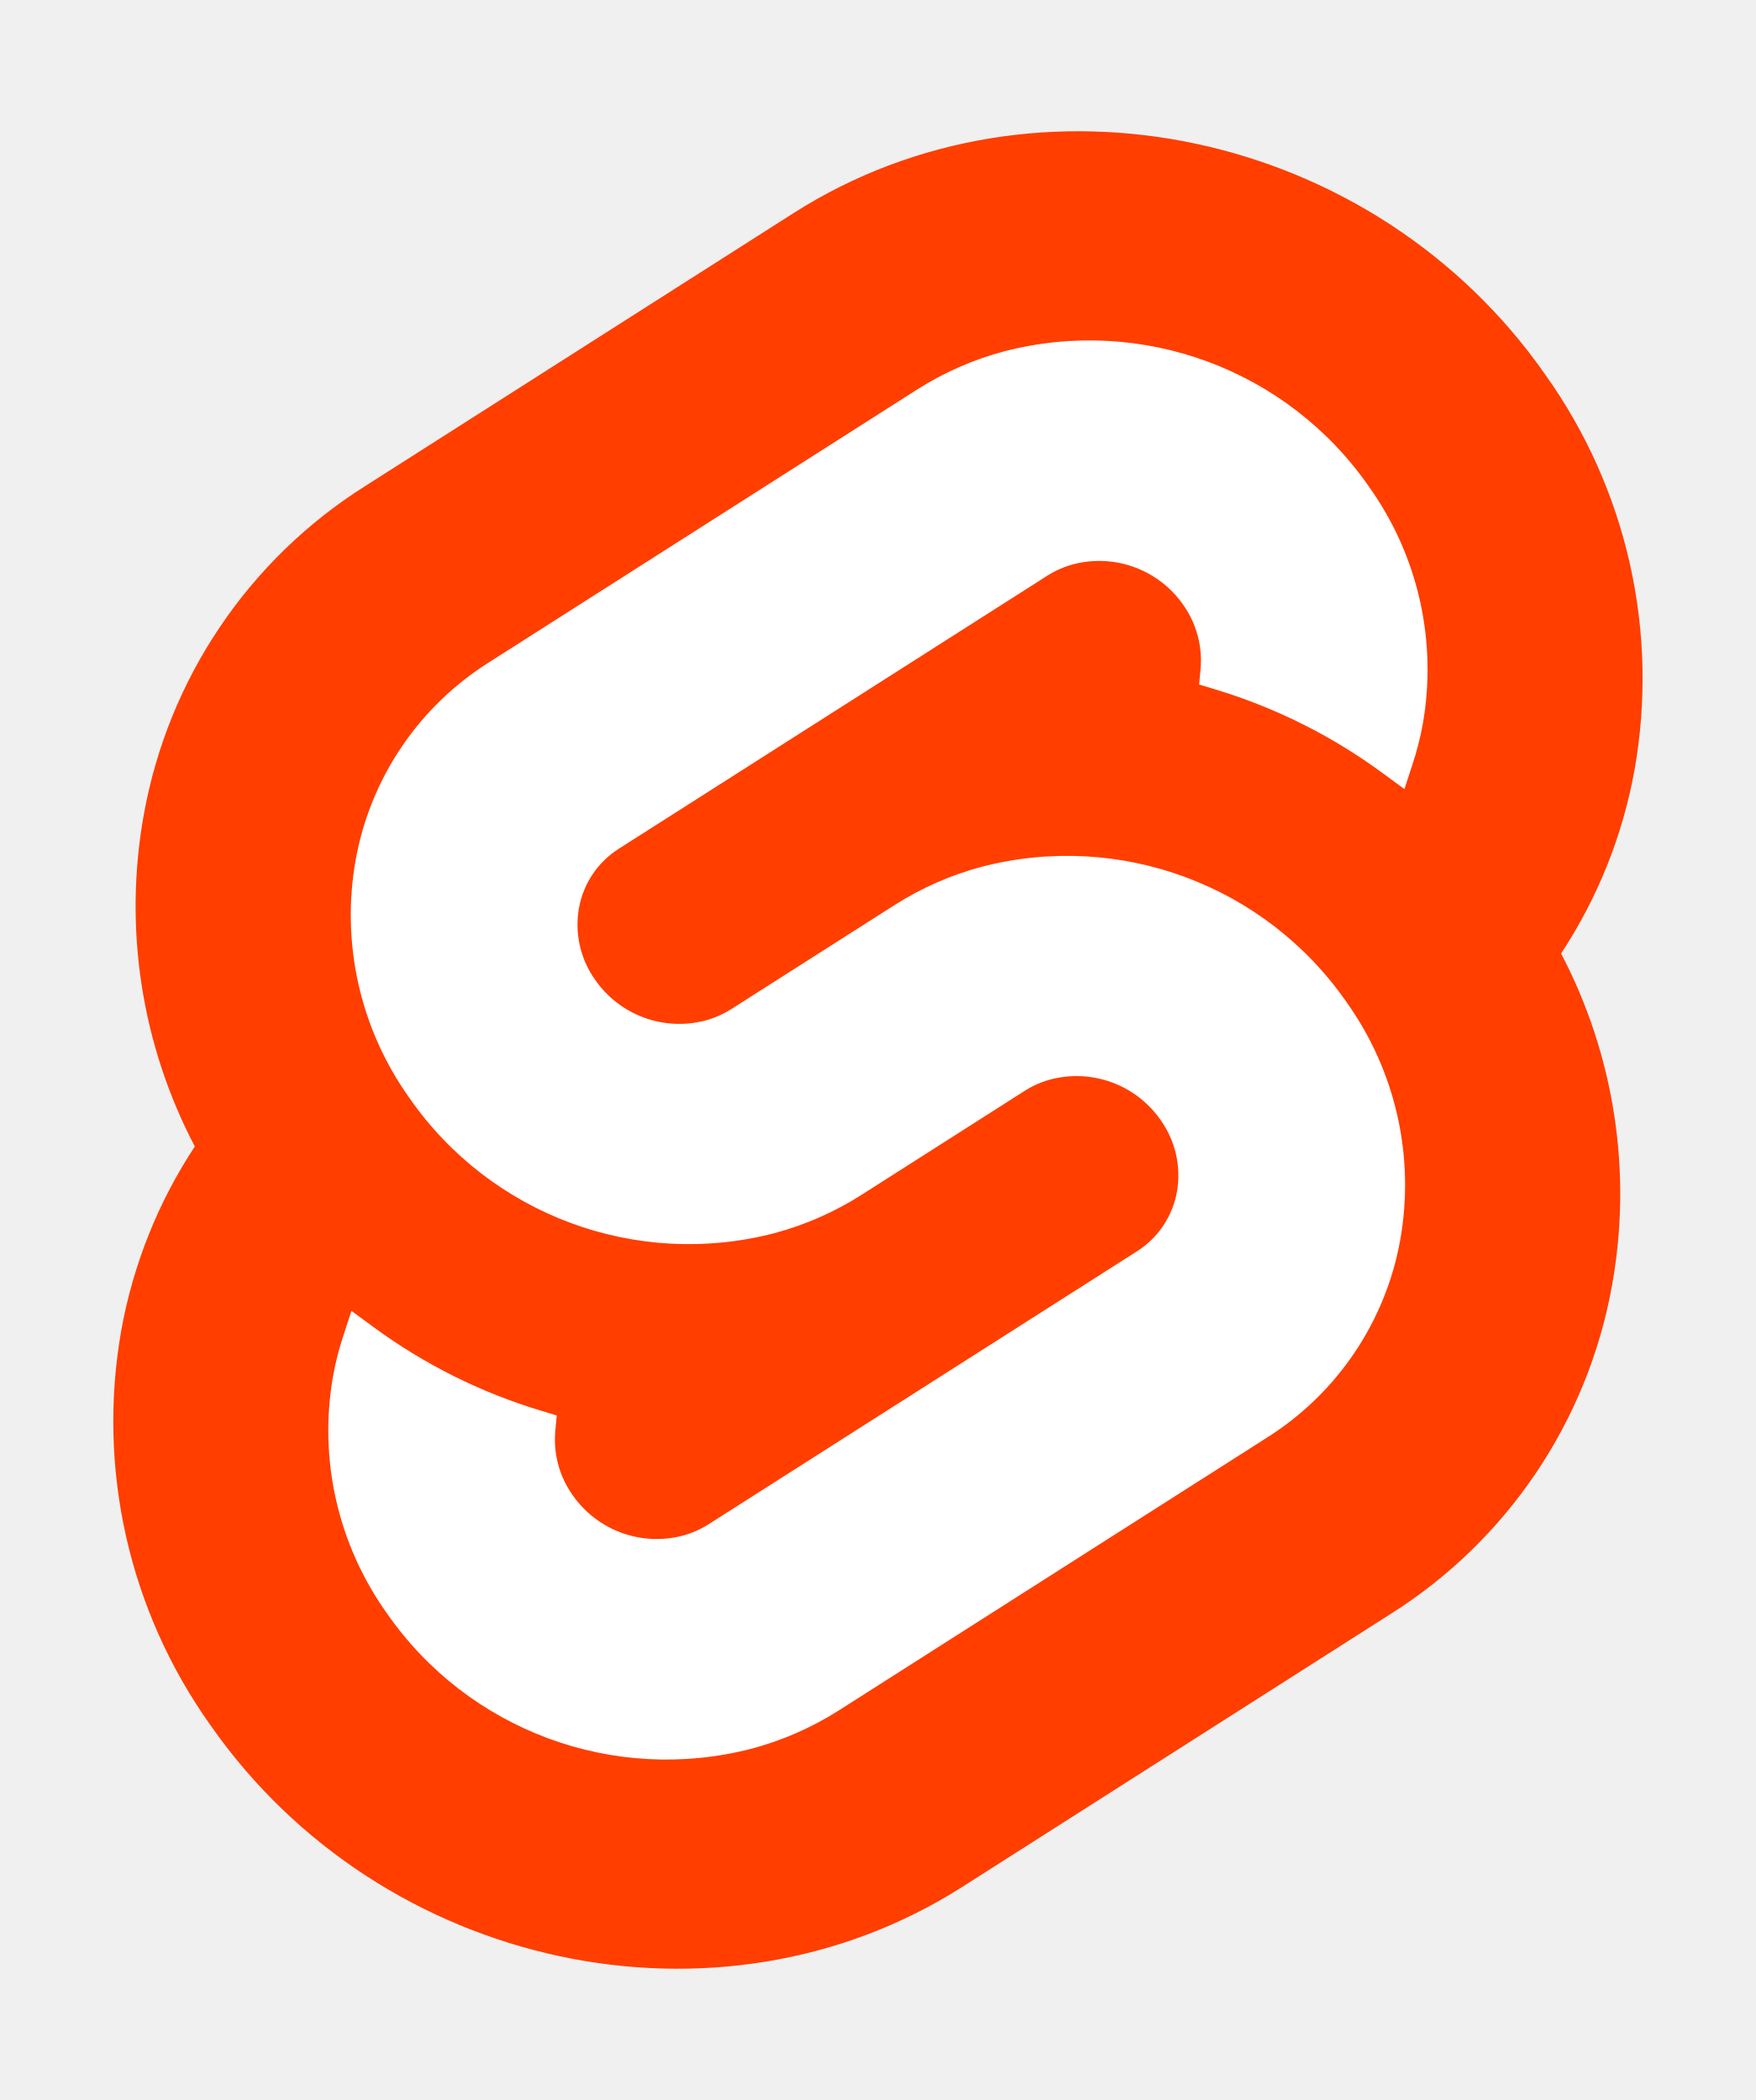
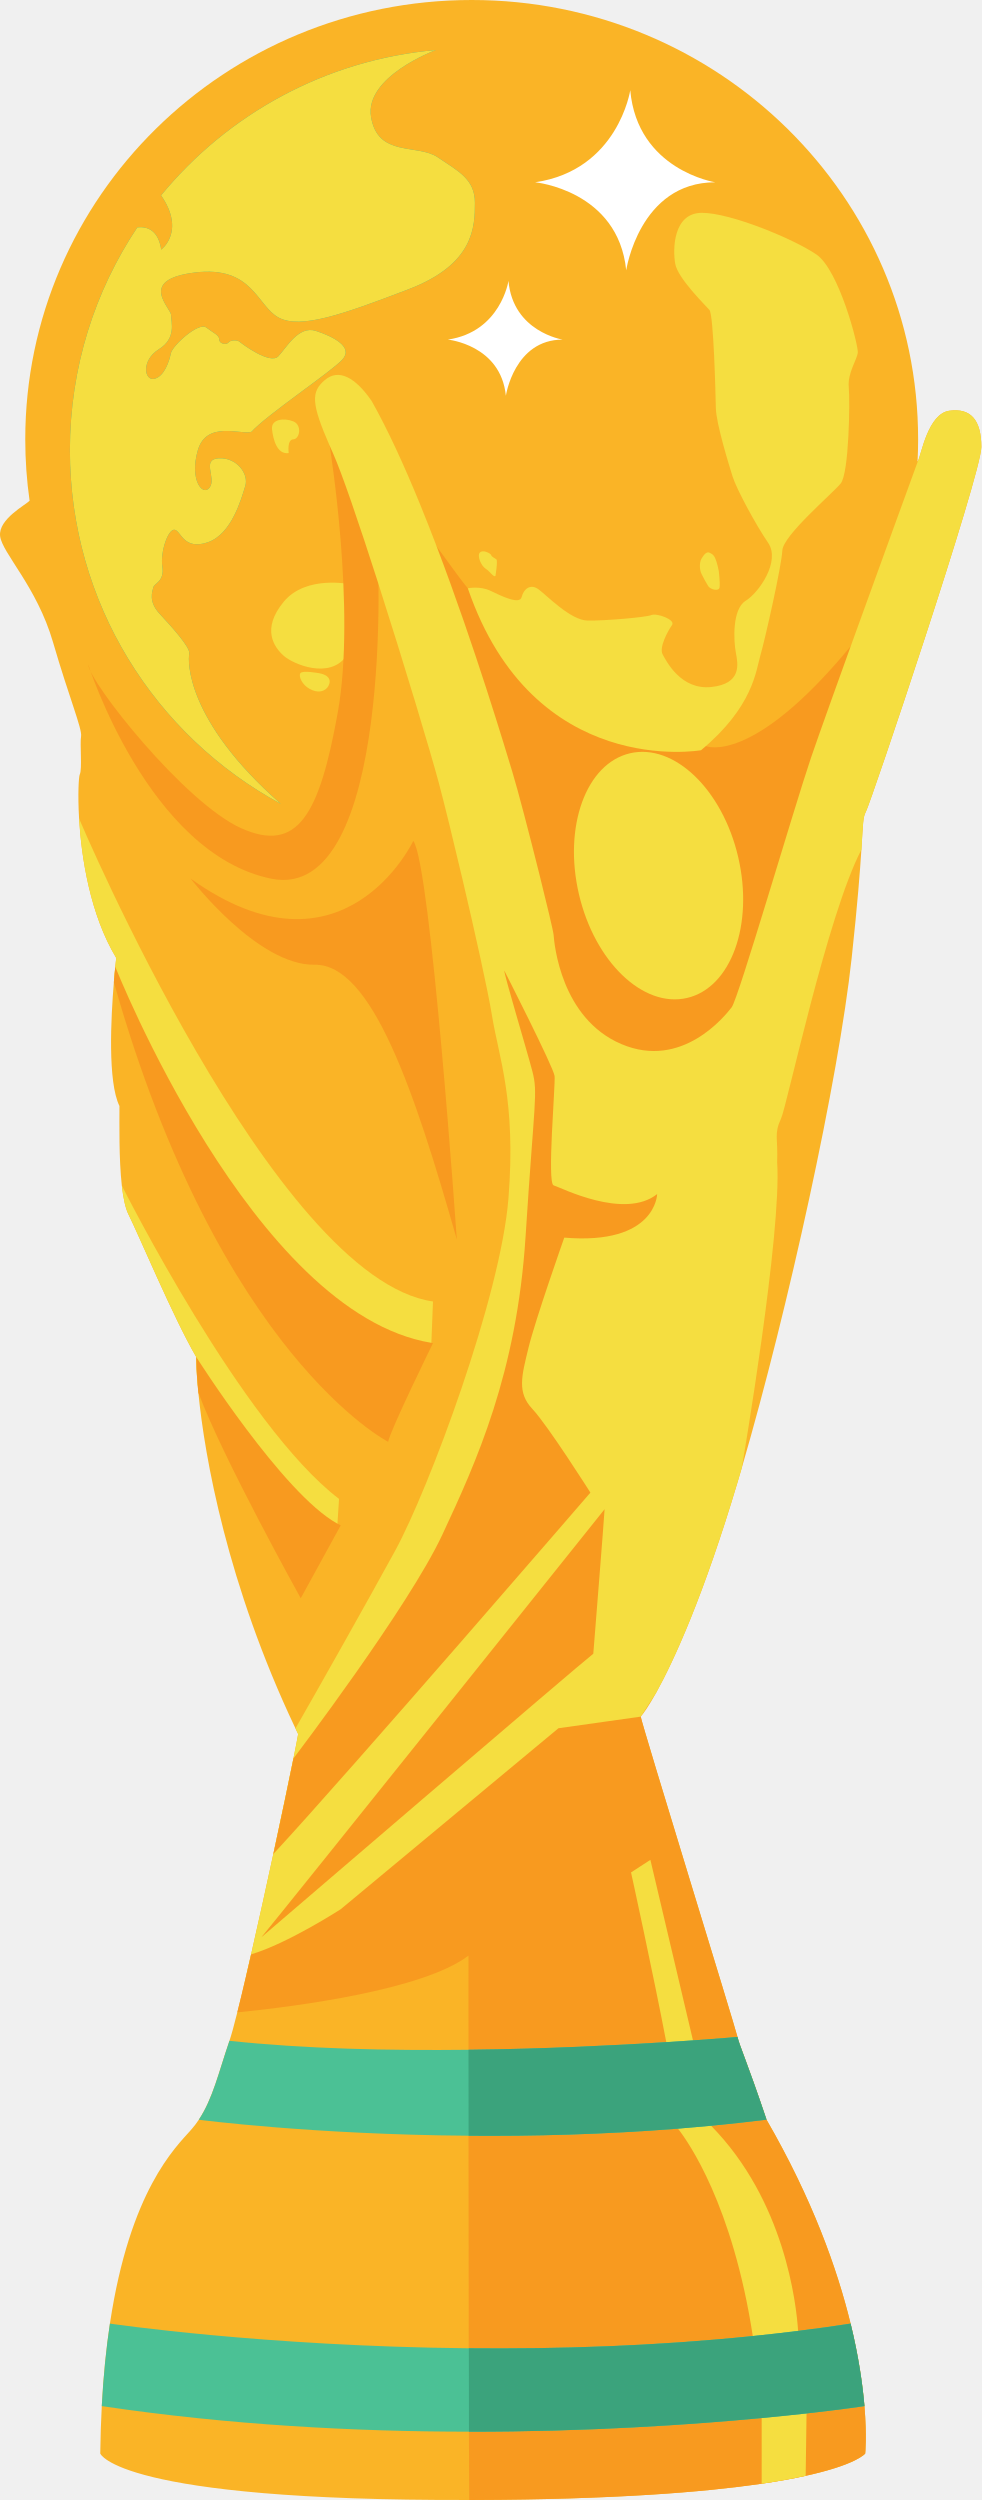
- <svg xmlns="http://www.w3.org/2000/svg" width="107" height="128" viewBox="0 0 107 128">
-   <path d="M94.157 22.819c-10.4-14.885-30.94-19.297-45.792-9.835L22.282 29.608A29.92 29.92 0 0 0 8.764 49.65a31.5 31.5 0 0 0 3.108 20.231 30 30 0 0 0-4.477 11.183 31.9 31.9 0 0 0 5.448 24.116c10.402 14.887 30.942 19.297 45.791 9.835l26.083-16.624A29.92 29.92 0 0 0 98.235 78.35a31.53 31.53 0 0 0-3.105-20.232 30 30 0 0 0 4.474-11.182 31.88 31.88 0 0 0-5.447-24.116" style="fill:#ff3e00" />
-   <path d="M45.817 106.582a20.72 20.72 0 0 1-22.237-8.243 19.17 19.17 0 0 1-3.277-14.503 18 18 0 0 1 .624-2.435l.49-1.498 1.337.981a33.6 33.6 0 0 0 10.203 5.098l.97.294-.09.968a5.85 5.85 0 0 0 1.052 3.878 6.24 6.24 0 0 0 6.695 2.485 5.8 5.8 0 0 0 1.603-.704L69.27 76.28a5.43 5.43 0 0 0 2.45-3.631 5.8 5.8 0 0 0-.987-4.371 6.24 6.24 0 0 0-6.698-2.487 5.7 5.7 0 0 0-1.6.704l-9.953 6.345a19 19 0 0 1-5.296 2.326 20.72 20.72 0 0 1-22.237-8.243 19.17 19.17 0 0 1-3.277-14.502 17.99 17.99 0 0 1 8.13-12.052l26.081-16.623a19 19 0 0 1 5.3-2.329 20.72 20.72 0 0 1 22.237 8.243 19.17 19.17 0 0 1 3.277 14.503 18 18 0 0 1-.624 2.435l-.49 1.498-1.337-.98a33.6 33.6 0 0 0-10.203-5.1l-.97-.294.09-.968a5.86 5.86 0 0 0-1.052-3.878 6.24 6.24 0 0 0-6.696-2.485 5.8 5.8 0 0 0-1.602.704L37.73 51.72a5.42 5.42 0 0 0-2.449 3.63 5.79 5.79 0 0 0 .986 4.372 6.24 6.24 0 0 0 6.698 2.486 5.8 5.8 0 0 0 1.602-.704l9.952-6.342a19 19 0 0 1 5.295-2.328 20.72 20.72 0 0 1 22.237 8.242 19.17 19.17 0 0 1 3.277 14.503 18 18 0 0 1-8.13 12.053l-26.081 16.622a19 19 0 0 1-5.3 2.328" style="fill:#fff" />
+ <svg xmlns="http://www.w3.org/2000/svg" version="1.1" id="svg1" width="869.231" height="2214.399" viewBox="0 0 869.231 2214.399">
+   <defs id="defs1" />
+   <g id="g1" transform="translate(-1075.036,-119.5734)">
+     <g id="group-R5">
+       <path id="path3" d="m 13805.4,1594.4 c 17.1,-202.5 5.2,-315.1 5.2,-315.1 0,0 -54.3,-73 -395.6,-148 -80.4,-17.8 -176.9,-35.6 -292.3,-52.5 -385.5,-56.7 -983,-104.3 -1906,-107.999 -12.3,0 -24.6,-0.098 -36.8,-0.098 -2336.6,-6.301 -2451.1,308.597 -2451.1,308.597 1.4,110.6 4.8,215.5 10.1,315.1 11,204.6 29.8,386.4 54.1,548.1 133.3,885 434.6,1169.3 539,1287.2 19,21.4 36,43.8 51.5,67.1 93.3,140.1 131.8,314.9 203.5,524.3 12.4,36.2 30.4,102.1 52.2,188.7 17.8,70.6 38.1,155 59.9,248.3 10.3,44 20.9,90 31.8,137.4 47.6,208.1 99.7,444.5 147.6,666.4 54.2,250.6 102.9,482.8 133.6,634.9 0,0 0,0.1 0.1,0.2 15.6,77.6 26.6,134.3 31.2,162 -6,12.5 -12,24.9 -17.8,37.3 -454.4,957.4 -603.5,1805 -645.1,2230.8 0,0 0,0 0,0.1 -1.7,16.7 -3.1,32.7 -4.4,48.1 v 0.1 c -7.2,83.6 -9.8,147.5 -9.8,188.6 -150,257.1 -381.4,810 -450,947.1 -21.4,42.8 -35.2,111.8 -44.2,191.9 -0.1,0.2 -0.1,0.3 -0.1,0.3 -19.8,176.6 -15.7,407 -15.7,527.8 -78.8,160.8 -56.8,586.6 -37.1,821.8 0.9,11.8 1.9,23.1 2.8,33.9 2.4,26.7 4.7,50.2 6.6,69.4 3.7,36.9 6.3,58.5 6.3,58.5 -173.1,287.1 -231.5,666.6 -246.7,925.7 -9.8,164.3 -2.1,280.3 4.5,293.6 17.2,34.3 0,203.6 8.6,252.8 8.6,49.3 -79.3,257.2 -186.4,625.8 -107.2,368.5 -338.6,592.5 -351.5,705 -12.8,112.4 173.1,208.7 196,234.5 -19,133.3 -28.8,269.5 -28.8,407.9 0,1611.9 1327.8,2918.6 2965.7,2918.6 1637.9,0 2965.7,-1306.7 2965.7,-2918.6 0,-49.2 -1.2,-98 -3.7,-146.6 1.3,0.9 2.1,1.6 2.5,2.3 0.1,0.1 0.1,0.1 0.1,0.1 22.5,45 67.5,315 209,334.3 141.4,19.2 212.1,-61.1 212.1,-241.1 0,-180 -732.8,-2359.3 -767.4,-2423.6 -19.4,-36.1 -18.3,-76.2 -29.4,-251.3 v -0.1 c -8.8,-136.7 -25.1,-355.7 -64.6,-719.3 -87.3,-804 -422.2,-2332.9 -729.7,-3386.2 -0.1,-0.7 -0.2,-1 -0.2,-1 -9.6,-32.9 -19.2,-65.2 -28.7,-97.1 -223.4,-748 -421.1,-1182 -540,-1396.4 l -0.1,-0.2 c -48.6,-87.7 -84.1,-138.5 -102.7,-159.1 12.8,-70.7 630,-2070 642.8,-2127.9 12.9,-57.8 64.3,-167.1 192.9,-549.6 304,-526.3 469.4,-989.6 558.5,-1354.7 54.1,-221.4 80.1,-406.7 92,-548.1" style="fill:#fab426;fill-opacity:1;fill-rule:nonzero;stroke:none" transform="matrix(0.1333333,0,0,-0.1333333,0,2463.387)" />
+       <path id="path4" d="m 10823.4,14144 c 0,0 295.8,-415.7 347.2,-473.6 51.4,-57.8 660,-620.2 660,-620.2 l 921.6,-427.9 c 0,0 304.6,-134.3 962.2,663.7 l 86.5,-743.8 -617.1,-1918.9 -549.6,-501.5 -781.1,376.1 -433.9,1137.9 -321.5,1414.4 -324.6,957.7 50.3,136.1" style="fill:#f89a1f;fill-opacity:1;fill-rule:nonzero;stroke:none" transform="matrix(0.1333333,0,0,-0.1333333,0,2463.387)" />
+       <path id="path5" d="m 11217.7,16231.1 c 0,-158.5 -4.3,-407.1 -441.4,-574.3 -437.1,-167.1 -715.7,-265.7 -861.4,-188.5 -145.7,77.1 -171.5,347.1 -557.2,300 -385.7,-47.2 -158.5,-235.7 -158.5,-282.9 0,-47.1 37.5,-153.2 -81.5,-227.1 -118.9,-74 -96.4,-212.2 -28.9,-196.1 67.5,16.1 99.6,122.1 109.3,170.4 9.6,48.2 183.2,208.9 234.6,170.3 51.5,-38.6 86.8,-51.4 86.8,-80.3 0,-29 48.2,-36.5 61.1,-19.3 12.8,17.1 57.8,18.2 72.8,5.3 15,-12.8 203.6,-154.8 258.3,-96.9 54.6,57.8 135,205.7 249.1,168.7 114.1,-36.9 253.4,-107.1 176.2,-190.7 -77.1,-83.6 -499.3,-364.3 -604.3,-480 -68.5,-21.4 -297.8,77.2 -355.7,-122.1 -57.8,-199.3 34.3,-310.8 79.3,-246.5 45,64.3 -57.9,186.5 60,192.9 117.9,6.4 201.1,-102.8 175.7,-184.3 -25.4,-81.5 -88.9,-319.3 -249.6,-373.9 -160.7,-54.7 -176.8,77.1 -219.7,83.5 -42.8,6.5 -96.4,-146.7 -81.4,-245.3 15,-98.6 -53.6,-109.3 -60,-137.2 -6.4,-27.8 -34.3,-93.2 41.2,-175.1 75.6,-82 207.4,-225 197.7,-266.8 -9.6,-41.8 -27.4,-439.3 608.2,-996.7 -834.4,451.3 -1401.2,1334.1 -1401.2,2349.4 0,547.8 165,1057 448,1480.7 66.3,6.7 138.9,-18.2 158.6,-147.9 0,0 164.2,121 -1,360.3 442.3,538.3 1091,900.6 1825.2,965.5 -9,-3.4 -474.9,-177.7 -430.3,-445.1 45,-270 308.6,-175.7 443.6,-267.8 135,-92.2 246.4,-143.6 246.4,-302.2" style="fill:#589e72;fill-opacity:1;fill-rule:nonzero;stroke:none" transform="matrix(0.1333333,0,0,-0.1333333,0,2463.387)" />
+       <path id="path6" d="m 11217.7,16231.1 c 0,-158.5 -4.3,-407.1 -441.4,-574.3 -437.1,-167.1 -715.7,-265.7 -861.4,-188.5 -145.7,77.1 -171.5,347.1 -557.2,300 -385.7,-47.2 -158.5,-235.7 -158.5,-282.9 0,-47.1 37.5,-153.2 -81.5,-227.1 -118.9,-74 -96.4,-212.2 -28.9,-196.1 67.5,16.1 99.6,122.1 109.3,170.4 9.6,48.2 183.2,208.9 234.6,170.3 51.5,-38.6 86.8,-51.4 86.8,-80.3 0,-29 48.2,-36.5 61.1,-19.3 12.8,17.1 57.8,18.2 72.8,5.3 15,-12.8 203.6,-154.8 258.3,-96.9 54.6,57.8 135,205.7 249.1,168.7 114.1,-36.9 253.4,-107.1 176.2,-190.7 -77.1,-83.6 -499.3,-364.3 -604.3,-480 -68.5,-21.4 -297.8,77.2 -355.7,-122.1 -57.8,-199.3 34.3,-310.8 79.3,-246.5 45,64.3 -57.9,186.5 60,192.9 117.9,6.4 201.1,-102.8 175.7,-184.3 -25.4,-81.5 -88.9,-319.3 -249.6,-373.9 -160.7,-54.7 -176.8,77.1 -219.7,83.5 -42.8,6.5 -96.4,-146.7 -81.4,-245.3 15,-98.6 -53.6,-109.3 -60,-137.2 -6.4,-27.8 -34.3,-93.2 41.2,-175.1 75.6,-82 207.4,-225 197.7,-266.8 -9.6,-41.8 -27.4,-439.3 608.2,-996.7 -834.4,451.3 -1401.2,1334.1 -1401.2,2349.4 0,547.8 165,1057 448,1480.7 66.3,6.7 138.9,-18.2 158.6,-147.9 0,0 164.2,121 -1,360.3 442.3,538.3 1091,900.6 1825.2,965.5 -9,-3.4 -474.9,-177.7 -430.3,-445.1 45,-270 308.6,-175.7 443.6,-267.8 135,-92.2 246.4,-143.6 246.4,-302.2" style="fill:#f5de40;fill-opacity:1;fill-rule:nonzero;stroke:none" transform="matrix(0.1333333,0,0,-0.1333333,0,2463.387)" />
+       <path id="path7" d="m 9980.76,14568.8 c 0,0 -12.85,89.2 30.54,91.2 43.4,2 59.5,95.2 0,119.3 -59.46,24.1 -149.46,16.1 -141.43,-53 8.04,-69.1 33.75,-168.7 110.89,-157.5" style="fill:#f5de40;fill-opacity:1;fill-rule:nonzero;stroke:none" transform="matrix(0.1333333,0,0,-0.1333333,0,2463.387)" />
+       <path id="path8" d="m 11170.6,13670.4 c 0,0 80.8,17.2 151.8,-17.1 71,-34.3 193.2,-94.3 206,-40.7 12.9,53.5 57.9,90 111.5,51.4 53.5,-38.6 212.1,-205.7 325.7,-207.9 113.6,-2.1 390,21.5 424.3,36.5 34.3,15 162.8,-30 137.1,-66.5 -25.7,-36.4 -87.8,-147.8 -62.1,-195 25.7,-47.1 122.1,-237.8 323.5,-216.4 201.5,21.4 177.9,150 162.9,227.1 -15,77.2 -25.7,289.3 64.3,345 90,55.8 233.6,263.6 150,385.8 -83.6,122.1 -210,357.8 -235.7,439.2 -25.7,81.5 -109.3,353.6 -111.5,454.3 -2.1,100.7 -15,621.5 -42.8,653.6 -27.9,32.1 -210,210 -227.2,306.4 -17.1,96.5 -13.9,338.6 177.4,338.6 191.2,0 609.1,-173.6 760.1,-276.4 151.1,-102.9 279.7,-604.3 275.4,-651.5 -4.3,-47.1 -68.6,-135 -60,-229.2 8.6,-94.3 2.1,-572.2 -53.6,-640.8 -55.7,-68.5 -383.5,-345 -387.8,-445.7 -4.3,-100.7 -115.7,-593.5 -145.7,-696.4 -30,-102.9 -47.2,-340.7 -394.3,-630 0,0 -1113.2,-197.1 -1549.3,1075.7" style="fill:#f5de40;fill-opacity:1;fill-rule:nonzero;stroke:none" transform="matrix(0.1333333,0,0,-0.1333333,0,2463.387)" />
+       <path id="path9" d="m 12837.7,13786.1 c 0,0 9.7,-79.3 5.4,-109.3 -4.3,-30 -61.1,-13.9 -75,7.5 -13.9,21.5 -31.1,53.6 -45,81.5 -13.9,27.8 -15,77.1 0,101.8 15,24.6 33.1,50.3 55.1,38.5 22,-11.8 38.1,-15 59.5,-120" style="fill:#f5de40;fill-opacity:1;fill-rule:nonzero;stroke:none" transform="matrix(0.1333333,0,0,-0.1333333,0,2463.387)" />
+       <path id="path10" d="m 11354.3,13753.4 c 0,0 16.6,100.8 5.9,109.3 -10.7,8.6 -31.6,16.6 -34.3,27.9 -2.6,11.2 -55.7,39.6 -75.5,17.1 -19.8,-22.5 9.7,-89.4 38.6,-107.1 28.9,-17.7 55.2,-61.6 65.3,-47.2" style="fill:#f5de40;fill-opacity:1;fill-rule:nonzero;stroke:none" transform="matrix(0.1333333,0,0,-0.1333333,0,2463.387)" />
+       <path id="path11" d="m 10183.3,13106.3 c 0,0 -112.5,20.9 -125.4,0 -12.8,-20.9 11.3,-77.1 62.7,-104.5 51.4,-27.3 85.2,-17.6 107.7,0 22.5,17.7 57.8,85.2 -45,104.5" style="fill:#f5de40;fill-opacity:1;fill-rule:nonzero;stroke:none" transform="matrix(0.1333333,0,0,-0.1333333,0,2463.387)" />
+       <path id="path12" d="m 10394.9,13696.1 c 0,0 -297.9,66.5 -447.89,-115.7 -150,-182.1 -62.14,-302.1 0,-357.8 62.19,-55.8 306.39,-160.8 417.89,0 111.4,160.7 192.8,452.1 30,473.5" style="fill:#f5de40;fill-opacity:1;fill-rule:nonzero;stroke:none" transform="matrix(0.1333333,0,0,-0.1333333,0,2463.387)" />
+       <path id="path13" d="m 8648.44,13165.4 c 0,0 400.28,-1257.2 1215.86,-1424 815.6,-166.7 719.1,2186.2 699.9,2244 -19.3,57.9 -231.5,694.4 -231.5,694.4 l -79.9,-62.1 c 0,0 176.4,-1088.7 54.2,-1770.1 -122.1,-681.5 -265.7,-938.6 -640.7,-771.5 -375,167.2 -1011.43,970 -1017.86,1089.3" style="fill:#f89a1f;fill-opacity:1;fill-rule:nonzero;stroke:none" transform="matrix(0.1333333,0,0,-0.1333333,0,2463.387)" />
+       <path id="path14" d="m 14582,14609 c 0,-180 -732.8,-2359.3 -767.4,-2423.6 -19.4,-36.1 -18.3,-76.2 -29.4,-251.3 v -0.1 c -226.5,-432.4 -494.4,-1702.2 -533.9,-1786.4 -48.2,-102.9 -19.3,-131.8 -25.7,-289.3 31.6,-468.7 -227.1,-1985.2 -234.7,-2029.8 -0.1,-0.7 -0.2,-1 -0.2,-1 -9.6,-32.9 -19.2,-65.2 -28.7,-97.1 -223.4,-748 -421.1,-1182 -540,-1396.4 l -0.1,-0.2 -102.7,-159.1 C 11014.2,4638.3 9699.1,4458.1 9699.1,4458.1 c 10.3,44 20.9,90 31.8,137.4 47.6,208.1 99.7,444.5 147.6,666.4 54.2,250.6 102.9,482.8 133.6,634.9 0,0 0,0.1 0.1,0.2 15.6,77.6 26.6,134.3 31.2,162 -6,12.5 -12,24.9 -17.8,37.3 144.5,252.3 480.7,848.2 660.7,1177.7 227.1,415.7 702.9,1692.8 754.3,2344.3 51.4,651.4 -64.3,934.3 -109.3,1212.8 -26.4,163.3 -112.4,550.3 -197.2,911 -59.8,254.6 -119.1,496.1 -156.4,636.2 -52.1,196.1 -230.9,791 -400.4,1319.9 v 0.3 c -64,199.6 -126.6,389.4 -180.6,545.2 -49.9,143.9 -92.4,258.6 -121.8,324.2 -7.8,17.3 -15.1,33.9 -22.1,49.8 -123.9,283.5 -122.9,357.7 -33.6,434.9 94.2,81.4 205.7,17.1 312.8,-138.3 107.9,-191.2 217.2,-430.9 321.2,-685.5 37.7,-92.1 74.6,-186.2 110.6,-280.7 255.5,-670.8 460.5,-1359.7 502.5,-1497 35.6,-116.4 114.7,-419.7 178.8,-676.5 51.6,-206.5 93.6,-382.9 95.5,-407.8 4.3,-55.7 47.1,-552.8 450,-724.2 402.8,-171.5 687.8,186.4 732.8,244.2 45,57.9 411.5,1317.9 527.2,1658.6 25.8,76 75.5,216.1 137,388 38.6,107.7 81.8,227.9 126.8,352.6 192.1,532 415.9,1145.9 443.6,1221.9 1.7,4.6 2.6,7.2 2.8,7.8 0.1,0.1 0.1,0.1 0.1,0.1 22.5,45 67.5,315 209,334.3 141.4,19.2 212.1,-61.1 212.1,-241.1" style="fill:#f5de40;fill-opacity:1;fill-rule:nonzero;stroke:none" transform="matrix(0.1333333,0,0,-0.1333333,0,2463.387)" />
+       <path id="path15" d="m 12079.2,7552.6 c 0,0 -2119.33,-2650.8 -2280.04,-2843.6 0,0 2127.84,1825.7 2205.04,1883.6 0,0 72.8,908.5 75,960" style="fill:#f89a1f;fill-opacity:1;fill-rule:nonzero;stroke:none" transform="matrix(0.1333333,0,0,-0.1333333,0,2463.387)" />
+       <path id="path16" d="m 11573.4,8624 c -45,-186.4 -77.1,-295.7 25.8,-405 102.8,-109.3 385.7,-556.1 385.7,-556.1 0,0 -1588.3,-1841.2 -2106.4,-2401 54.2,250.6 102.9,482.8 133.6,634.9 0,0 0,0.1 0.1,0.2 11.8,15.5 765.9,1007.9 989.1,1486.3 225,482.1 495,1073.5 552.9,1980 57.8,906.4 83.5,951.4 45,1099.3 -38.6,147.8 -186.5,636.4 -186.5,668.5 0,0 327.9,-642.8 334.3,-700.7 6.4,-57.8 -51.4,-713.6 -6.4,-726.4 45,-12.9 469.3,-231.4 687.8,-57.9 0,0 -6.4,-340.7 -617.1,-289.3 0,0 -192.9,-546.4 -237.9,-732.8" style="fill:#f89a1f;fill-opacity:1;fill-rule:nonzero;stroke:none" transform="matrix(0.1333333,0,0,-0.1333333,0,2463.387)" />
+       <path id="path17" d="m 10315.1,7621.1 -10.6,-164.5 -1.8,-27.3 -709.1,521.8 -171.6,360 -45.9,64.2 v 0.1 c -7.2,83.6 -9.8,147.5 -9.8,188.6 -150,257.1 -381.4,810 -450,947.1 -21.4,42.8 -35.2,111.8 -44.2,191.9 12.3,-24.5 801,-1592.9 1443,-2081.9" style="fill:#f5de40;fill-opacity:1;fill-rule:nonzero;stroke:none" transform="matrix(0.1333333,0,0,-0.1333333,0,2463.387)" />
+       <path id="path18" d="m 10326.3,7445.4 -265.7,-484.3 c 0,0 -519.3,933.9 -680.1,1366 0,0 0,0 0,0.1 -1.7,16.7 -3.1,32.7 -4.4,48.1 v 0.1 c -7.2,83.6 -9.8,147.5 -9.8,188.6 0,0 576.3,-909.8 938.2,-1107.4 7.4,-4.1 14.6,-7.8 21.8,-11.2" style="fill:#f89a1f;fill-opacity:1;fill-rule:nonzero;stroke:none" transform="matrix(0.1333333,0,0,-0.1333333,0,2463.387)" />
+       <path id="path19" d="m 10939.2,8932.6 -10.8,-274.7 -79.2,-93.9 -780,368.6 -713.6,919.2 -360,842.2 -158.6,360 -15,32.8 c 2.4,26.7 4.7,50.2 6.6,69.4 3.7,36.9 6.3,58.5 6.3,58.5 -173.1,287.1 -231.5,666.6 -246.7,925.7 0,0 1292.4,-3056.8 2351,-3207.8" style="fill:#f5de40;fill-opacity:1;fill-rule:nonzero;stroke:none" transform="matrix(0.1333333,0,0,-0.1333333,0,2463.387)" />
+       <path id="path20" d="m 10939.2,8656.1 c 0,0 -282.9,-576.4 -297.9,-655.7 0,0 -1117.9,570.5 -1822.1,3052.5 0.9,11.8 1.9,23.1 2.8,33.9 2.4,26.7 4.7,50.2 6.6,69.4 0,0 911.5,-2302.9 2099.8,-2498.3 3.6,-0.7 7.2,-1.2 10.8,-1.8" style="fill:#f89a1f;fill-opacity:1;fill-rule:nonzero;stroke:none" transform="matrix(0.1333333,0,0,-0.1333333,0,2463.387)" />
+       <path id="path21" d="m 11097.7,9343.99 c 0,0 -173.5,2494.31 -289.3,2648.61 0,0 -462.8,-978 -1478.53,-251.2 0,0 443.57,-578.1 822.83,-571.7 379.3,6.4 661.7,-830 945,-1825.71" style="fill:#f89a1f;fill-opacity:1;fill-rule:nonzero;stroke:none" transform="matrix(0.1333333,0,0,-0.1333333,0,2463.387)" />
+       <path id="path22" d="m 13810.6,1279.3 c 0,0 -54.3,-73 -395.6,-148 -80.4,-17.8 -176.9,-35.6 -292.3,-52.5 -385.5,-56.7 -983,-104.3 -1906,-107.999 -12.3,0 -24.6,-0.098 -36.8,-0.098 -0.8,94.997 -1.5,253.997 -2.1,453.697 -0.4,162 -0.8,350.8 -1.2,554.1 -0.6,444.7 -1.1,958.6 -1.4,1412 0,207 -0.1,401.5 -0.2,571 -0.1,373 -0.1,625.3 -0.1,625.3 -301.4,-228.4 -1143.1,-337.4 -1535.7,-377 17.8,70.6 38.1,155 59.9,248.3 10.3,44 20.9,90 31.8,137.4 241.3,71 595.4,299.9 595.4,299.9 l 1446.4,1202.2 546.5,77.1 c 12.8,-70.7 630,-2070 642.8,-2127.9 12.9,-57.8 64.3,-167.1 192.9,-549.6 304,-526.3 469.4,-989.6 558.5,-1354.7 54.1,-221.4 80.1,-406.7 92,-548.1 17.1,-202.5 5.2,-315.1 5.2,-315.1" style="fill:#f89a1f;fill-opacity:1;fill-rule:nonzero;stroke:none" transform="matrix(0.1333333,0,0,-0.1333333,0,2463.387)" />
+       <path id="path23" d="m 13424.9,1841.8 -4.1,-296.1 -5.8,-414.4 c -80.4,-17.8 -176.9,-35.6 -292.3,-52.5 v 505.9 l -51.4,424.3 c -2.5,17.1 -5,34 -7.6,50.8 -134.2,872.5 -428.3,1290.1 -497.1,1377.8 -9.3,12 -14.5,17.8 -14.5,17.8 0,0 -27.2,64.3 -1.5,141.4 8.3,25 -19.8,195.9 -61.6,415.4 -87.3,457.9 -234.1,1127.5 -234.1,1127.5 l 128.5,83.6 283,-1199.4 12.8,-54.2 6.4,-417.9 c 35.5,-30.8 69.2,-62.5 101.1,-95 488.7,-497.7 566,-1180.3 578.1,-1362.8 2,-29.9 2.2,-46.4 2.2,-46.4 l 57.9,-205.8" style="fill:#f5de40;fill-opacity:1;fill-rule:nonzero;stroke:none" transform="matrix(0.1333333,0,0,-0.1333333,0,2463.387)" />
+       <path id="path24" d="m 11037.7,15322.6 c 0,0 351.5,-34.3 385.7,-372.9 0,0 55.8,372.9 377.2,372.9 0,0 -330,51.4 -360,390 0,0 -51.4,-338.6 -402.9,-390" style="fill:#ffffff;fill-opacity:1;fill-rule:nonzero;stroke:none" transform="matrix(0.1333333,0,0,-0.1333333,0,2463.387)" />
+       <path id="path25" d="m 11618,16367.7 c 0,0 551.1,-53.7 604.8,-584.6 0,0 87.4,584.6 591.4,584.6 0,0 -517.5,80.7 -564.5,611.6 0,0 -80.6,-530.9 -631.7,-611.6" style="fill:#ffffff;fill-opacity:1;fill-rule:nonzero;stroke:none" transform="matrix(0.1333333,0,0,-0.1333333,0,2463.387)" />
+       <path id="path26" d="m 12966.7,11885.1 c 104.6,-448.9 -47.3,-868 -339.5,-936.1 -292.1,-68.1 -613.8,240.5 -718.5,689.4 -104.7,448.9 47.3,868 339.4,936.1 292.2,68.1 613.9,-240.5 718.6,-689.4" style="fill:#f5de40;fill-opacity:1;fill-rule:nonzero;stroke:none" transform="matrix(0.1333333,0,0,-0.1333333,0,2463.387)" />
+       <path id="path27" d="m 13154.9,3497.2 c -123.3,-15.3 -246.2,-28.7 -368.2,-40.4 -73.7,-7 -147.1,-13.4 -220.1,-19.2 -492.7,-38.9 -966.4,-50.5 -1390.9,-47.1 h -0.5 c -1044.6,8.2 -1791.7,106.3 -1791.7,106.3 93.3,140.1 131.8,314.9 203.5,524.3 496.7,-53.3 1063,-65.8 1588,-59.6 511.4,6 983.6,29.7 1314,50.7 64.9,4 124.3,8 177.4,11.7 186,13 295.6,22.9 295.6,22.9 12.9,-57.8 64.3,-167.1 192.9,-549.6" style="fill:#4bc195;fill-opacity:1;fill-rule:nonzero;stroke:none" transform="matrix(0.1333333,0,0,-0.1333333,0,2463.387)" />
+       <path id="path28" d="m 11175.7,3390.5 -0.7,571 c 511.4,6 983.6,29.7 1314,50.7 64.9,4 124.3,8 177.4,11.7 186,13 295.6,22.9 295.6,22.9 12.9,-57.8 64.3,-167.1 192.9,-549.6 -123.3,-15.3 -246.2,-28.7 -368.2,-40.4 -73.7,-7 -147.1,-13.4 -220.1,-19.2 -492.7,-38.9 -966.4,-50.5 -1390.9,-47.1" style="fill:#3ba37c;fill-opacity:1;fill-rule:nonzero;stroke:none" transform="matrix(0.1333333,0,0,-0.1333333,0,2463.387)" />
+       <path id="path29" d="m 13805.4,1594.4 c 0,0 -138.8,-21.2 -384.6,-48.7 -86.6,-9.7 -186.4,-20.1 -298.1,-30.6 -471.5,-44.6 -1154.6,-91.2 -1944.6,-90.7 h -0.3 c -746.9,0.6 -1589.4,43.3 -2438.9,170 11,204.6 29.8,386.4 54.1,548.1 0,0 1019.6,-150.8 2383.6,-164 h 0.8 c 583.4,-5.7 1229.8,13.9 1886.3,81.3 100.2,10.2 200.6,21.6 301.1,34.2 116.2,14.5 232.5,30.6 348.6,48.5 54.1,-221.4 80.1,-406.7 92,-548.1" style="fill:#4bc195;fill-opacity:1;fill-rule:nonzero;stroke:none" transform="matrix(0.1333333,0,0,-0.1333333,0,2463.387)" />
+       <path id="path30" d="m 13805.4,1594.4 c 0,0 -138.8,-21.2 -384.6,-48.7 -86.6,-9.7 -186.4,-20.1 -298.1,-30.6 -471.5,-44.6 -1154.6,-91.2 -1944.6,-90.7 l -0.7,554.1 c 583.4,-5.7 1229.8,13.9 1886.3,81.3 100.2,10.2 200.6,21.6 301.1,34.2 116.2,14.5 232.5,30.6 348.6,48.5 54.1,-221.4 80.1,-406.7 92,-548.1" style="fill:#3ba37c;fill-opacity:1;fill-rule:nonzero;stroke:none" transform="matrix(0.1333333,0,0,-0.1333333,0,2463.387)" />
+     </g>
+   </g>
</svg>
